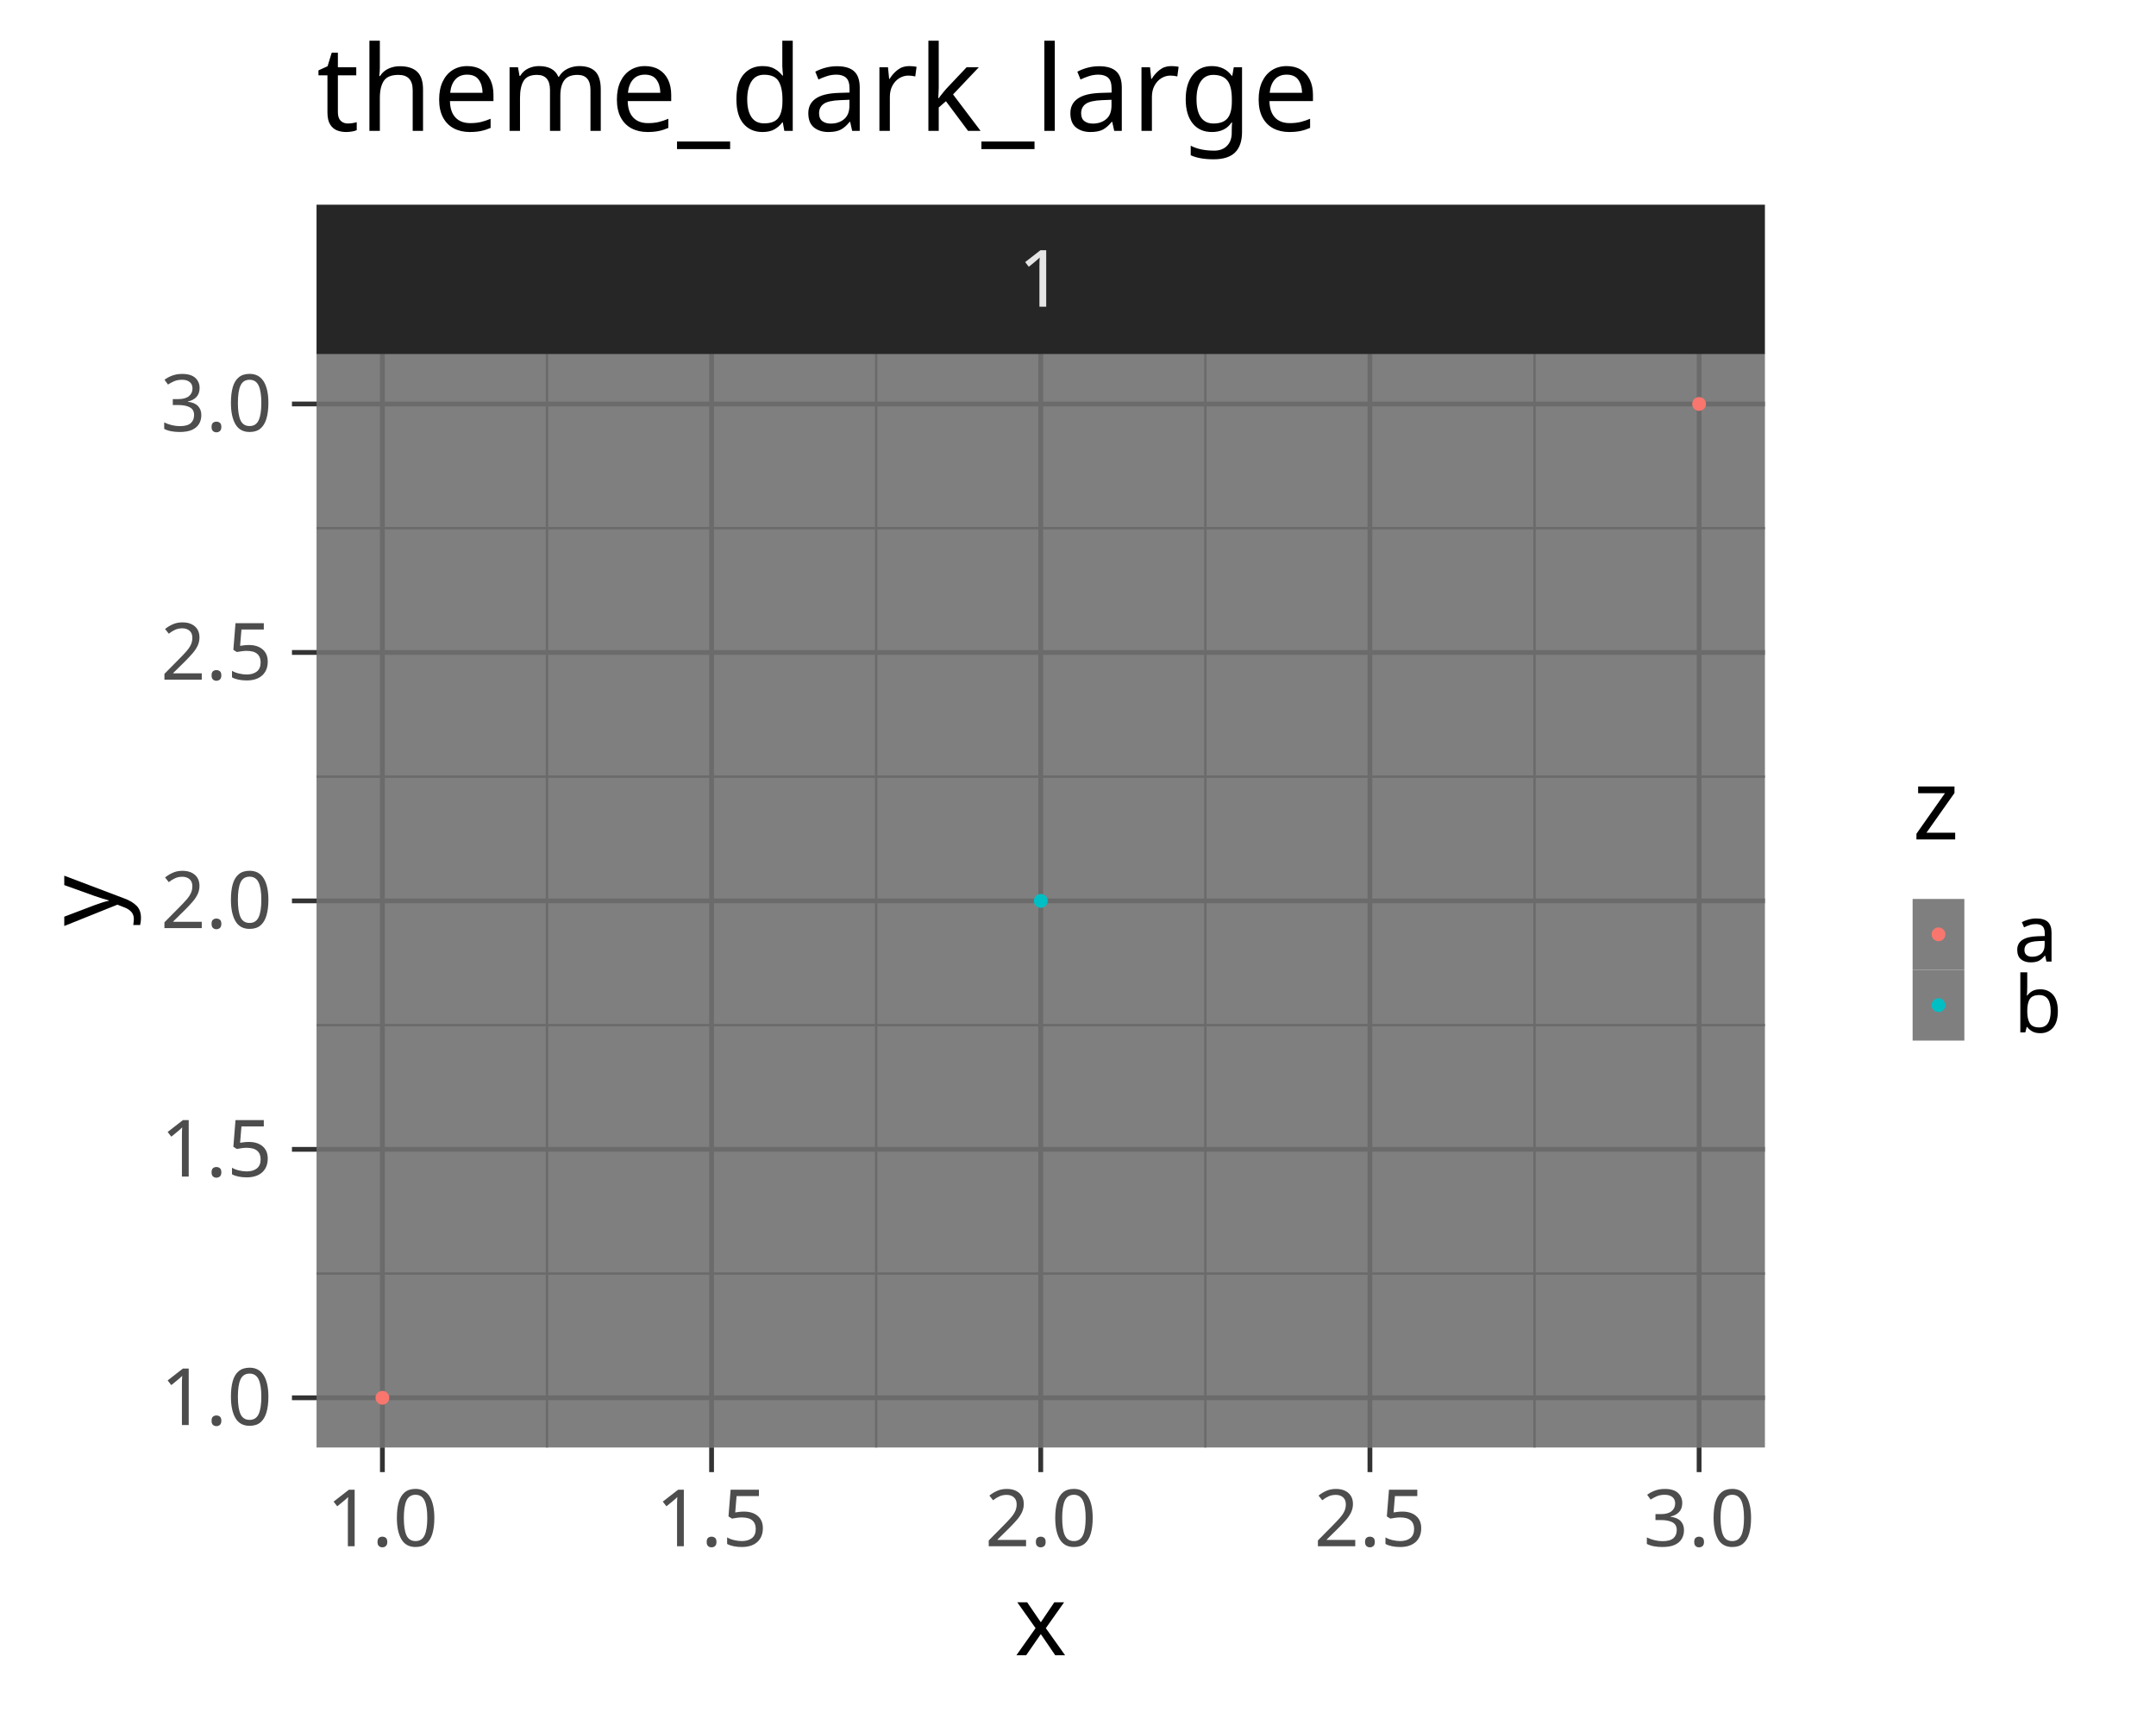
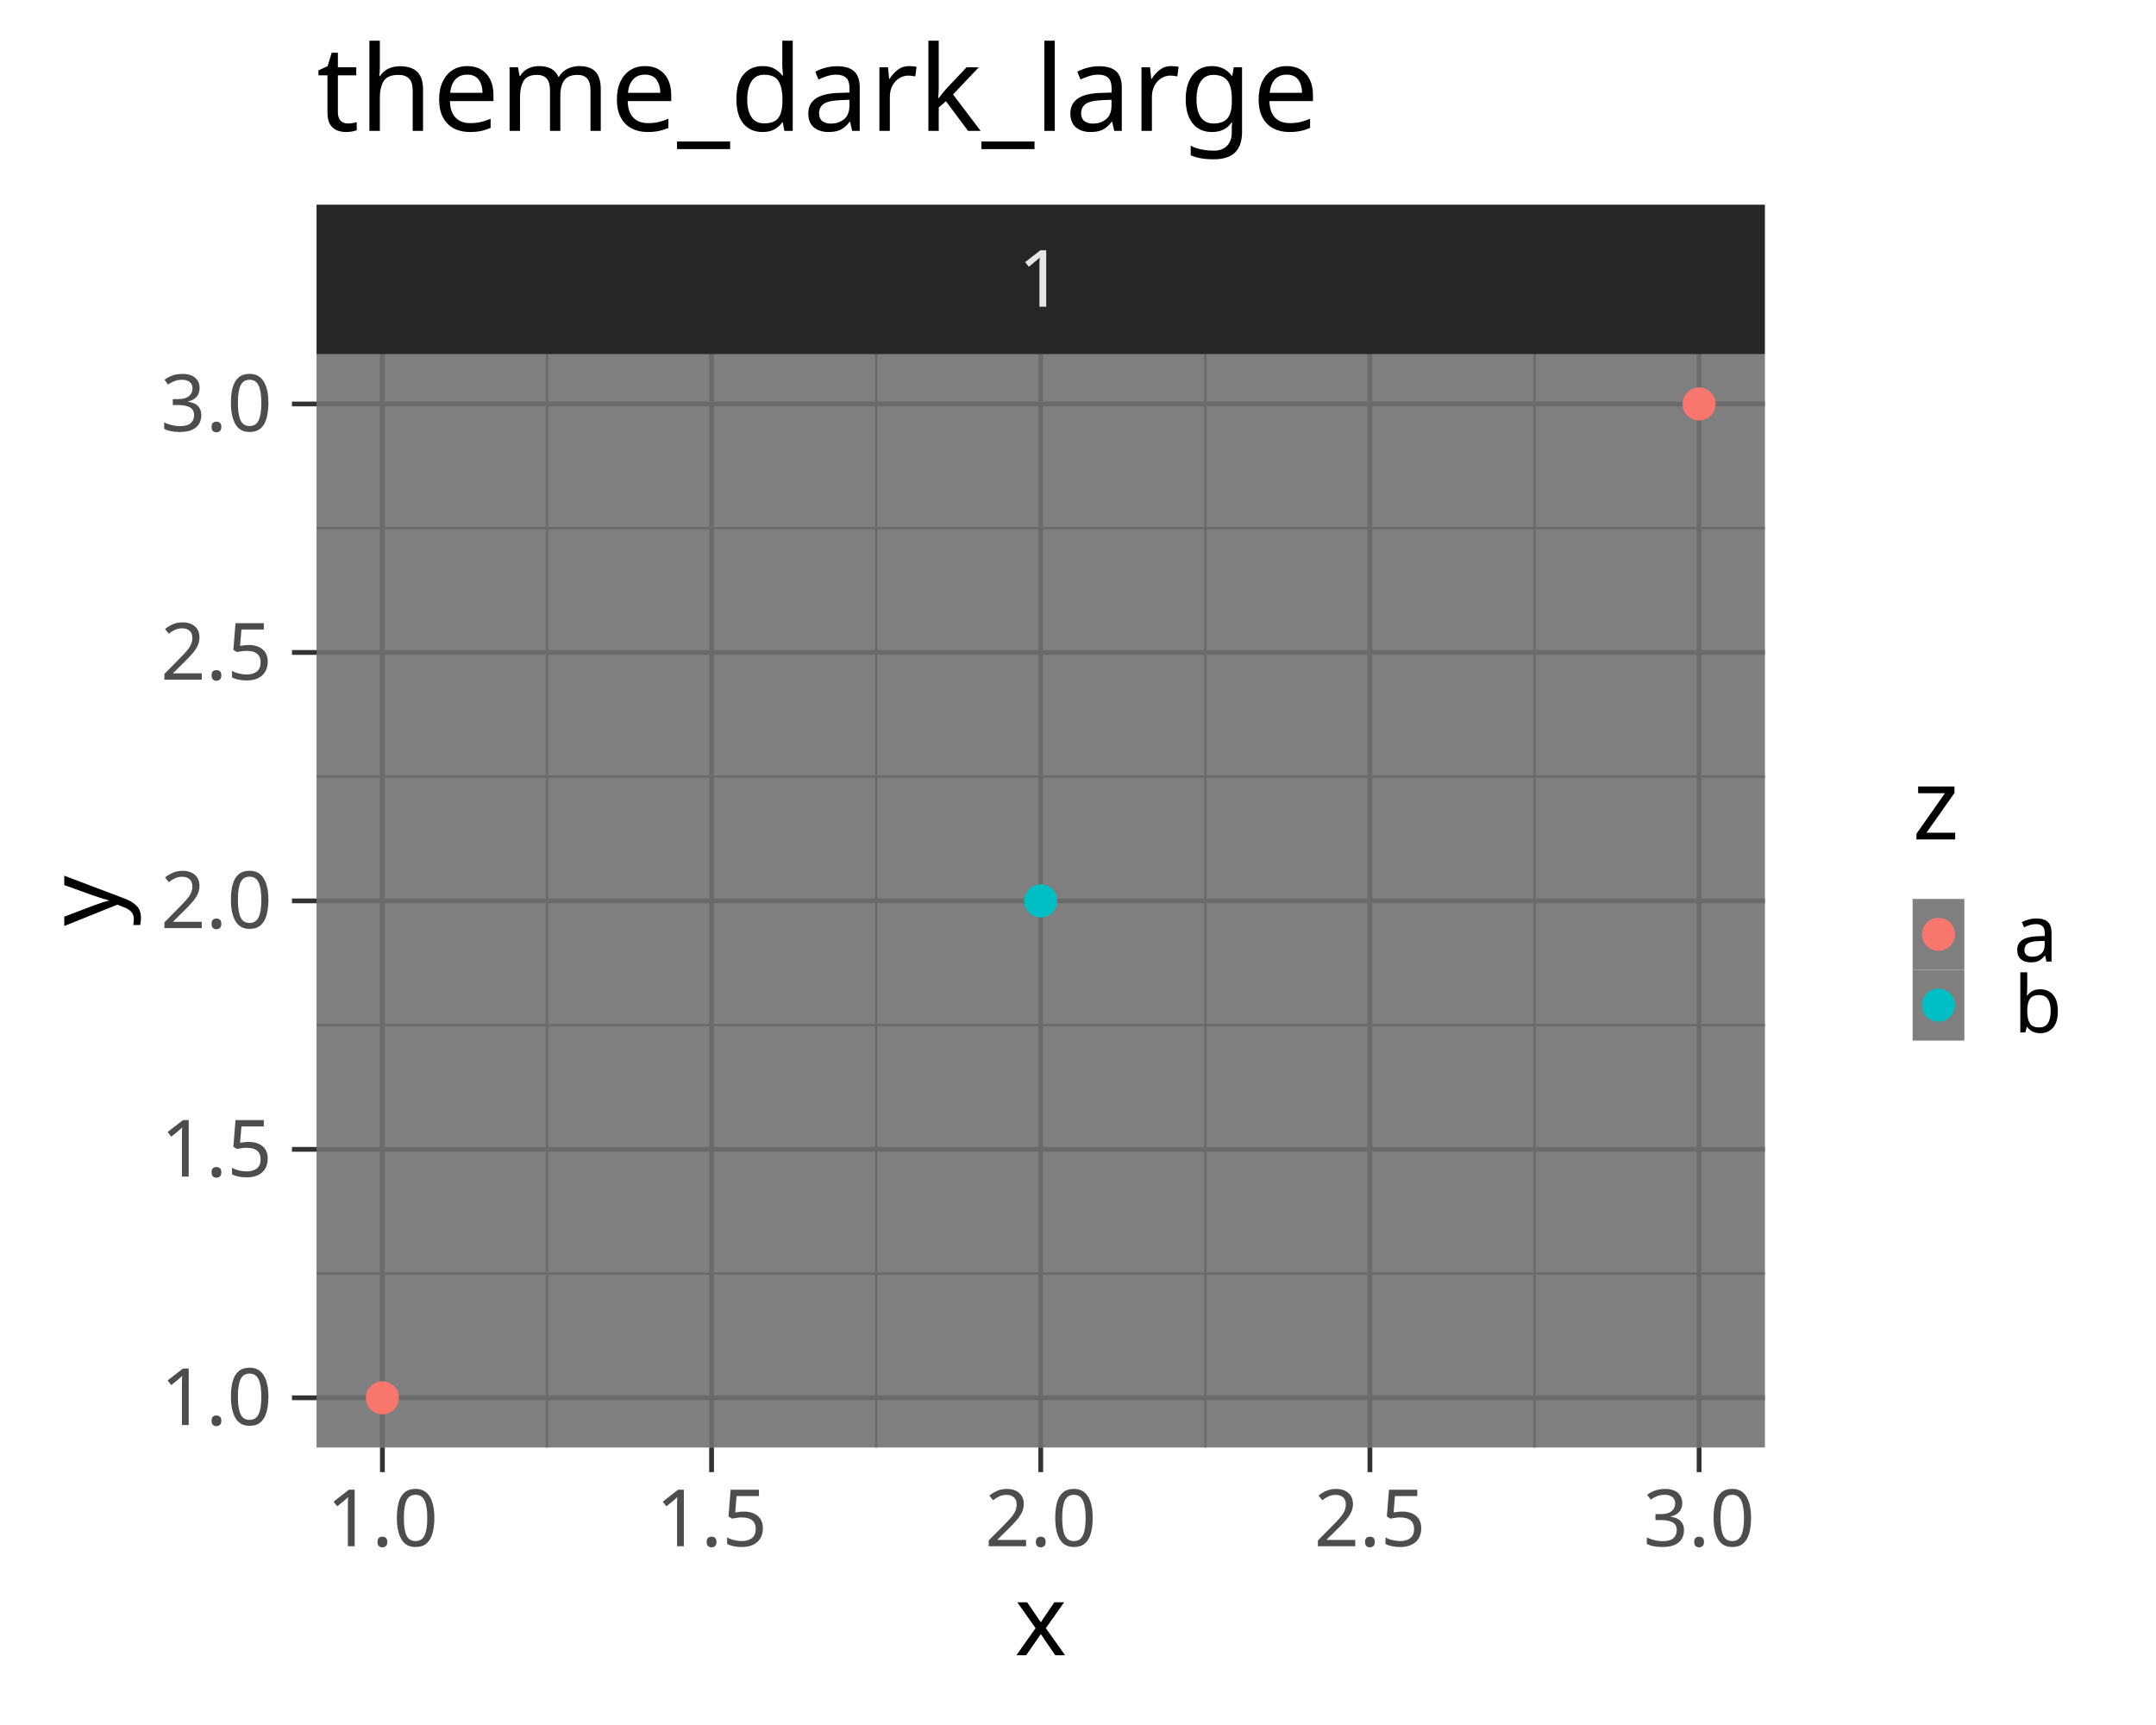
<svg xmlns="http://www.w3.org/2000/svg" class="svglite" data-engine-version="2.0" width="720.00pt" height="576.00pt" viewBox="0 0 720.00 576.00">
  <defs>
    <style type="text/css">
    .svglite line, .svglite polyline, .svglite polygon, .svglite path, .svglite rect, .svglite circle {
      fill: none;
      stroke: #000000;
      stroke-linecap: round;
      stroke-linejoin: round;
      stroke-miterlimit: 10.00;
    }
  </style>
  </defs>
  <rect width="100%" height="100%" style="stroke: none; fill: #FFFFFF;" />
  <defs>
    <clipPath id="cpMC4wMHw3MjAuMDB8MC4wMHw1NzYuMDA=">
      <rect x="0.00" y="0.00" width="720.00" height="576.00" />
    </clipPath>
  </defs>
  <g clip-path="url(#cpMC4wMHw3MjAuMDB8MC4wMHw1NzYuMDA=)">
    <rect x="-0" y="0.00" width="720.00" height="576.00" style="stroke-width: 3.20; stroke: #FFFFFF; fill: #FFFFFF;" />
  </g>
  <defs>
    <clipPath id="cpMTA1LjcxfDU4OS40MXwxMTguMzB8NDgzLjM0">
      <rect x="105.71" y="118.30" width="483.69" height="365.04" />
    </clipPath>
  </defs>
  <g clip-path="url(#cpMTA1LjcxfDU4OS40MXwxMTguMzB8NDgzLjM0)">
    <rect x="105.71" y="118.30" width="483.69" height="365.04" style="stroke-width: 3.20; stroke: none; fill: #7F7F7F;" />
    <polyline points="105.71,425.26 589.41,425.26 " style="stroke-width: 0.80; stroke: #6B6B6B; stroke-linecap: butt;" />
    <polyline points="105.71,342.30 589.41,342.30 " style="stroke-width: 0.80; stroke: #6B6B6B; stroke-linecap: butt;" />
    <polyline points="105.71,259.34 589.41,259.34 " style="stroke-width: 0.80; stroke: #6B6B6B; stroke-linecap: butt;" />
    <polyline points="105.71,176.37 589.41,176.37 " style="stroke-width: 0.80; stroke: #6B6B6B; stroke-linecap: butt;" />
    <polyline points="182.67,483.34 182.67,118.30 " style="stroke-width: 0.80; stroke: #6B6B6B; stroke-linecap: butt;" />
    <polyline points="292.60,483.34 292.60,118.30 " style="stroke-width: 0.80; stroke: #6B6B6B; stroke-linecap: butt;" />
    <polyline points="402.53,483.34 402.53,118.30 " style="stroke-width: 0.80; stroke: #6B6B6B; stroke-linecap: butt;" />
    <polyline points="512.46,483.34 512.46,118.30 " style="stroke-width: 0.80; stroke: #6B6B6B; stroke-linecap: butt;" />
    <polyline points="105.71,466.74 589.41,466.74 " style="stroke-width: 1.60; stroke: #6B6B6B; stroke-linecap: butt;" />
    <polyline points="105.71,383.78 589.41,383.78 " style="stroke-width: 1.60; stroke: #6B6B6B; stroke-linecap: butt;" />
    <polyline points="105.71,300.82 589.41,300.82 " style="stroke-width: 1.60; stroke: #6B6B6B; stroke-linecap: butt;" />
    <polyline points="105.71,217.86 589.41,217.86 " style="stroke-width: 1.60; stroke: #6B6B6B; stroke-linecap: butt;" />
    <polyline points="105.71,134.89 589.41,134.89 " style="stroke-width: 1.60; stroke: #6B6B6B; stroke-linecap: butt;" />
    <polyline points="127.70,483.34 127.70,118.30 " style="stroke-width: 1.60; stroke: #6B6B6B; stroke-linecap: butt;" />
    <polyline points="237.63,483.34 237.63,118.30 " style="stroke-width: 1.60; stroke: #6B6B6B; stroke-linecap: butt;" />
    <polyline points="347.56,483.34 347.56,118.30 " style="stroke-width: 1.60; stroke: #6B6B6B; stroke-linecap: butt;" />
    <polyline points="457.49,483.34 457.49,118.30 " style="stroke-width: 1.60; stroke: #6B6B6B; stroke-linecap: butt;" />
    <polyline points="567.42,483.34 567.42,118.30 " style="stroke-width: 1.60; stroke: #6B6B6B; stroke-linecap: butt;" />
-     <circle cx="127.70" cy="466.74" r="1.95" style="stroke-width: 0.71; stroke: #F8766D; fill: #F8766D;" />
-     <circle cx="347.56" cy="300.82" r="1.95" style="stroke-width: 0.71; stroke: #00BFC4; fill: #00BFC4;" />
-     <circle cx="567.42" cy="134.89" r="1.95" style="stroke-width: 0.71; stroke: #F8766D; fill: #F8766D;" />
+     <circle cx="127.70" cy="466.74" r="5.16" style="stroke-width: 0.71; stroke: #F8766D; fill: #F8766D;" />
+     <circle cx="347.56" cy="300.82" r="5.16" style="stroke-width: 0.71; stroke: #00BFC4; fill: #00BFC4;" />
+     <circle cx="567.42" cy="134.89" r="5.16" style="stroke-width: 0.71; stroke: #F8766D; fill: #F8766D;" />
  </g>
  <g clip-path="url(#cpMC4wMHw3MjAuMDB8MC4wMHw1NzYuMDA=)">
</g>
  <defs>
    <clipPath id="cpMTA1LjcxfDU4OS40MXw2OC4zNXwxMTguMzA=">
      <rect x="105.71" y="68.35" width="483.69" height="49.95" />
    </clipPath>
  </defs>
  <g clip-path="url(#cpMTA1LjcxfDU4OS40MXw2OC4zNXwxMTguMzA=)">
    <rect x="105.71" y="68.35" width="483.69" height="49.95" style="stroke-width: 3.20; stroke: none; fill: #262626;" />
    <text x="347.56" y="102.41" text-anchor="middle" style="font-size: 26.40px; fill: #E5E5E5; font-family: sans;" textLength="14.68px" lengthAdjust="spacingAndGlyphs">1</text>
  </g>
  <g clip-path="url(#cpMC4wMHw3MjAuMDB8MC4wMHw1NzYuMDA=)">
    <polyline points="127.70,491.56 127.70,483.34 " style="stroke-width: 1.60; stroke: #333333; stroke-linecap: butt;" />
    <polyline points="237.63,491.56 237.63,483.34 " style="stroke-width: 1.60; stroke: #333333; stroke-linecap: butt;" />
    <polyline points="347.56,491.56 347.56,483.34 " style="stroke-width: 1.60; stroke: #333333; stroke-linecap: butt;" />
    <polyline points="457.49,491.56 457.49,483.34 " style="stroke-width: 1.60; stroke: #333333; stroke-linecap: butt;" />
    <polyline points="567.42,491.56 567.42,483.34 " style="stroke-width: 1.60; stroke: #333333; stroke-linecap: butt;" />
    <text x="127.70" y="516.30" text-anchor="middle" style="font-size: 26.40px; fill: #4D4D4D; font-family: sans;" textLength="36.70px" lengthAdjust="spacingAndGlyphs">1.0</text>
    <text x="237.63" y="516.30" text-anchor="middle" style="font-size: 26.40px; fill: #4D4D4D; font-family: sans;" textLength="36.70px" lengthAdjust="spacingAndGlyphs">1.5</text>
    <text x="347.56" y="516.30" text-anchor="middle" style="font-size: 26.40px; fill: #4D4D4D; font-family: sans;" textLength="36.70px" lengthAdjust="spacingAndGlyphs">2.0</text>
    <text x="457.49" y="516.30" text-anchor="middle" style="font-size: 26.40px; fill: #4D4D4D; font-family: sans;" textLength="36.70px" lengthAdjust="spacingAndGlyphs">2.5</text>
    <text x="567.42" y="516.30" text-anchor="middle" style="font-size: 26.40px; fill: #4D4D4D; font-family: sans;" textLength="36.70px" lengthAdjust="spacingAndGlyphs">3.0</text>
    <text x="90.92" y="475.83" text-anchor="end" style="font-size: 26.40px; fill: #4D4D4D; font-family: sans;" textLength="36.70px" lengthAdjust="spacingAndGlyphs">1.0</text>
    <text x="90.92" y="392.87" text-anchor="end" style="font-size: 26.40px; fill: #4D4D4D; font-family: sans;" textLength="36.70px" lengthAdjust="spacingAndGlyphs">1.5</text>
    <text x="90.92" y="309.90" text-anchor="end" style="font-size: 26.40px; fill: #4D4D4D; font-family: sans;" textLength="36.70px" lengthAdjust="spacingAndGlyphs">2.0</text>
    <text x="90.92" y="226.94" text-anchor="end" style="font-size: 26.40px; fill: #4D4D4D; font-family: sans;" textLength="36.70px" lengthAdjust="spacingAndGlyphs">2.5</text>
    <text x="90.92" y="143.98" text-anchor="end" style="font-size: 26.40px; fill: #4D4D4D; font-family: sans;" textLength="36.70px" lengthAdjust="spacingAndGlyphs">3.0</text>
    <polyline points="97.50,466.74 105.71,466.74 " style="stroke-width: 1.60; stroke: #333333; stroke-linecap: butt;" />
    <polyline points="97.50,383.78 105.71,383.78 " style="stroke-width: 1.60; stroke: #333333; stroke-linecap: butt;" />
    <polyline points="97.50,300.82 105.71,300.82 " style="stroke-width: 1.60; stroke: #333333; stroke-linecap: butt;" />
    <polyline points="97.50,217.86 105.71,217.86 " style="stroke-width: 1.60; stroke: #333333; stroke-linecap: butt;" />
    <polyline points="97.50,134.89 105.71,134.89 " style="stroke-width: 1.60; stroke: #333333; stroke-linecap: butt;" />
    <text x="347.56" y="552.71" text-anchor="middle" style="font-size: 33.00px; font-family: sans;" textLength="16.51px" lengthAdjust="spacingAndGlyphs">x</text>
    <text transform="translate(39.15,300.82) rotate(-90)" text-anchor="middle" style="font-size: 33.00px; font-family: sans;" textLength="16.51px" lengthAdjust="spacingAndGlyphs">y</text>
    <rect x="622.28" y="237.73" width="81.28" height="126.17" style="stroke-width: 3.20; stroke: none; fill: #FFFFFF;" />
    <text x="638.72" y="280.31" style="font-size: 33.00px; font-family: sans;" textLength="16.51px" lengthAdjust="spacingAndGlyphs">z</text>
    <rect x="638.72" y="300.17" width="17.28" height="23.65" style="stroke-width: 3.20; stroke: none; fill: #7F7F7F;" />
-     <circle cx="647.36" cy="311.99" r="1.95" style="stroke-width: 0.71; stroke: #F8766D; fill: #F8766D;" />
+     <circle cx="647.36" cy="311.99" r="5.16" style="stroke-width: 0.71; stroke: #F8766D; fill: #F8766D;" />
    <rect x="638.72" y="323.82" width="17.28" height="23.65" style="stroke-width: 3.20; stroke: none; fill: #7F7F7F;" />
-     <circle cx="647.36" cy="335.64" r="1.95" style="stroke-width: 0.71; stroke: #00BFC4; fill: #00BFC4;" />
+     <circle cx="647.36" cy="335.64" r="5.16" style="stroke-width: 0.71; stroke: #00BFC4; fill: #00BFC4;" />
    <text x="672.44" y="321.08" style="font-size: 26.40px; font-family: sans;" textLength="14.68px" lengthAdjust="spacingAndGlyphs">a</text>
    <text x="672.44" y="344.73" style="font-size: 26.40px; font-family: sans;" textLength="14.68px" lengthAdjust="spacingAndGlyphs">b</text>
    <text x="105.71" y="43.69" style="font-size: 39.60px; font-family: sans;" textLength="319.24px" lengthAdjust="spacingAndGlyphs">theme_dark_large</text>
  </g>
</svg>
